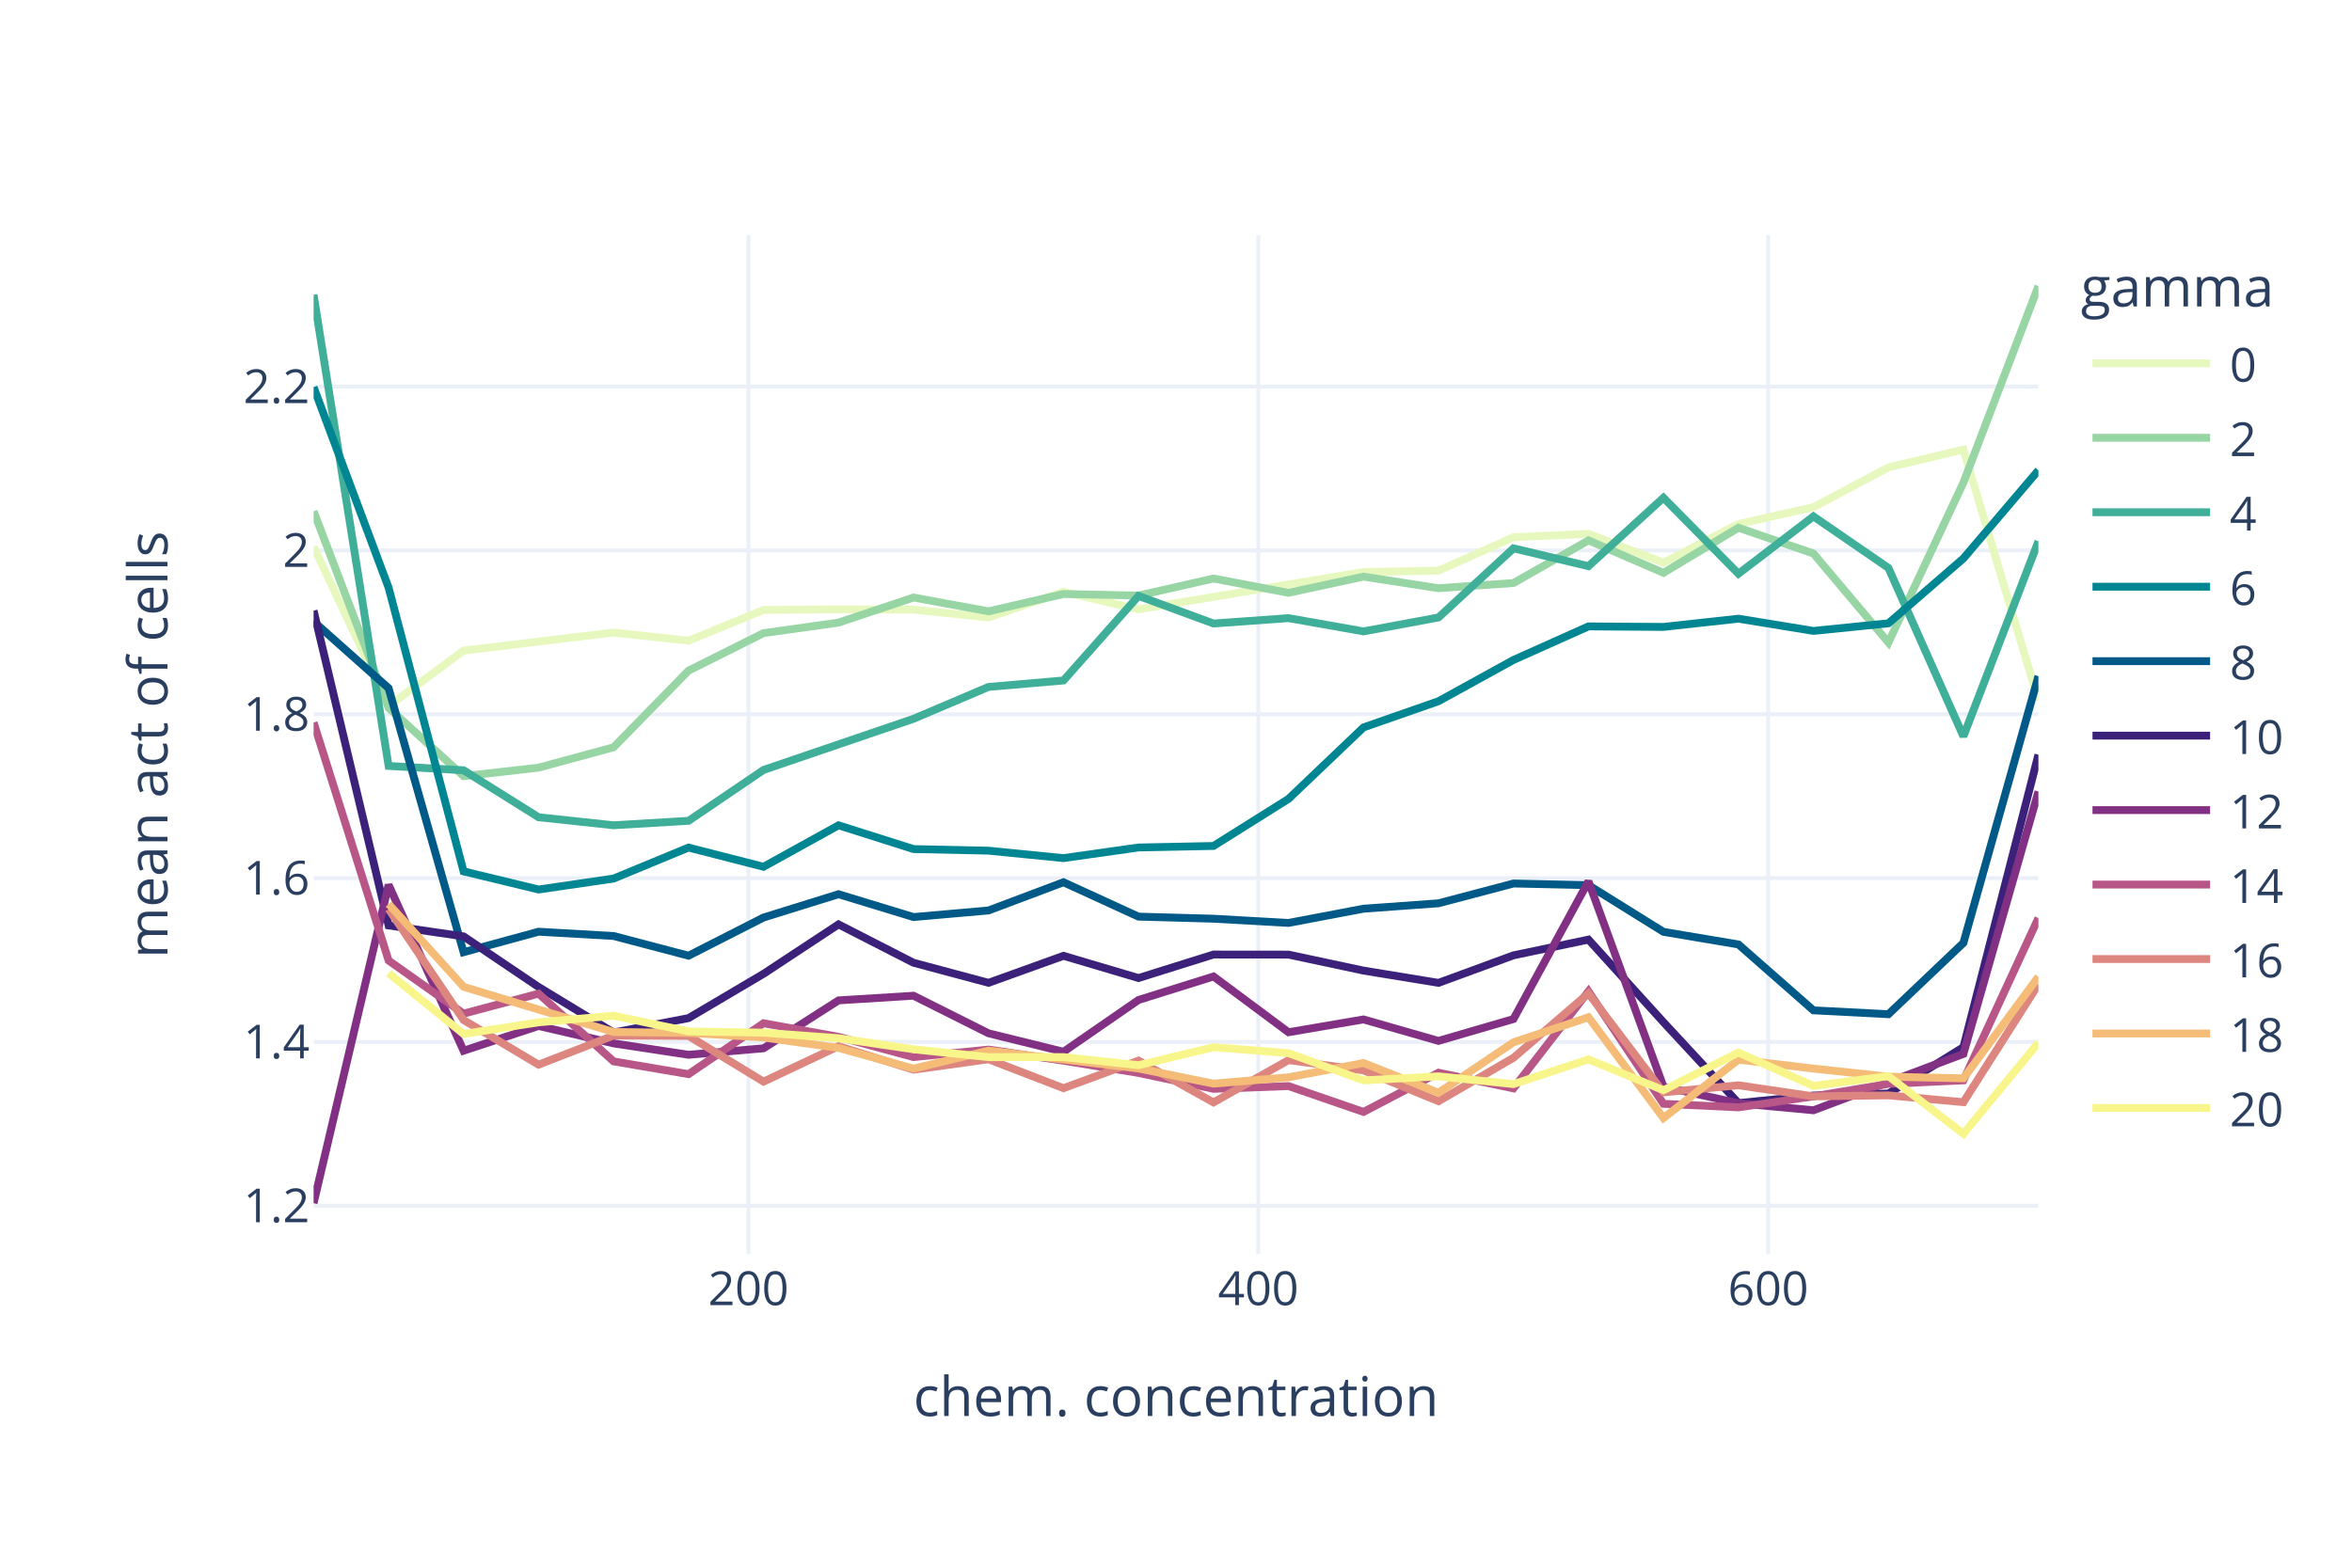
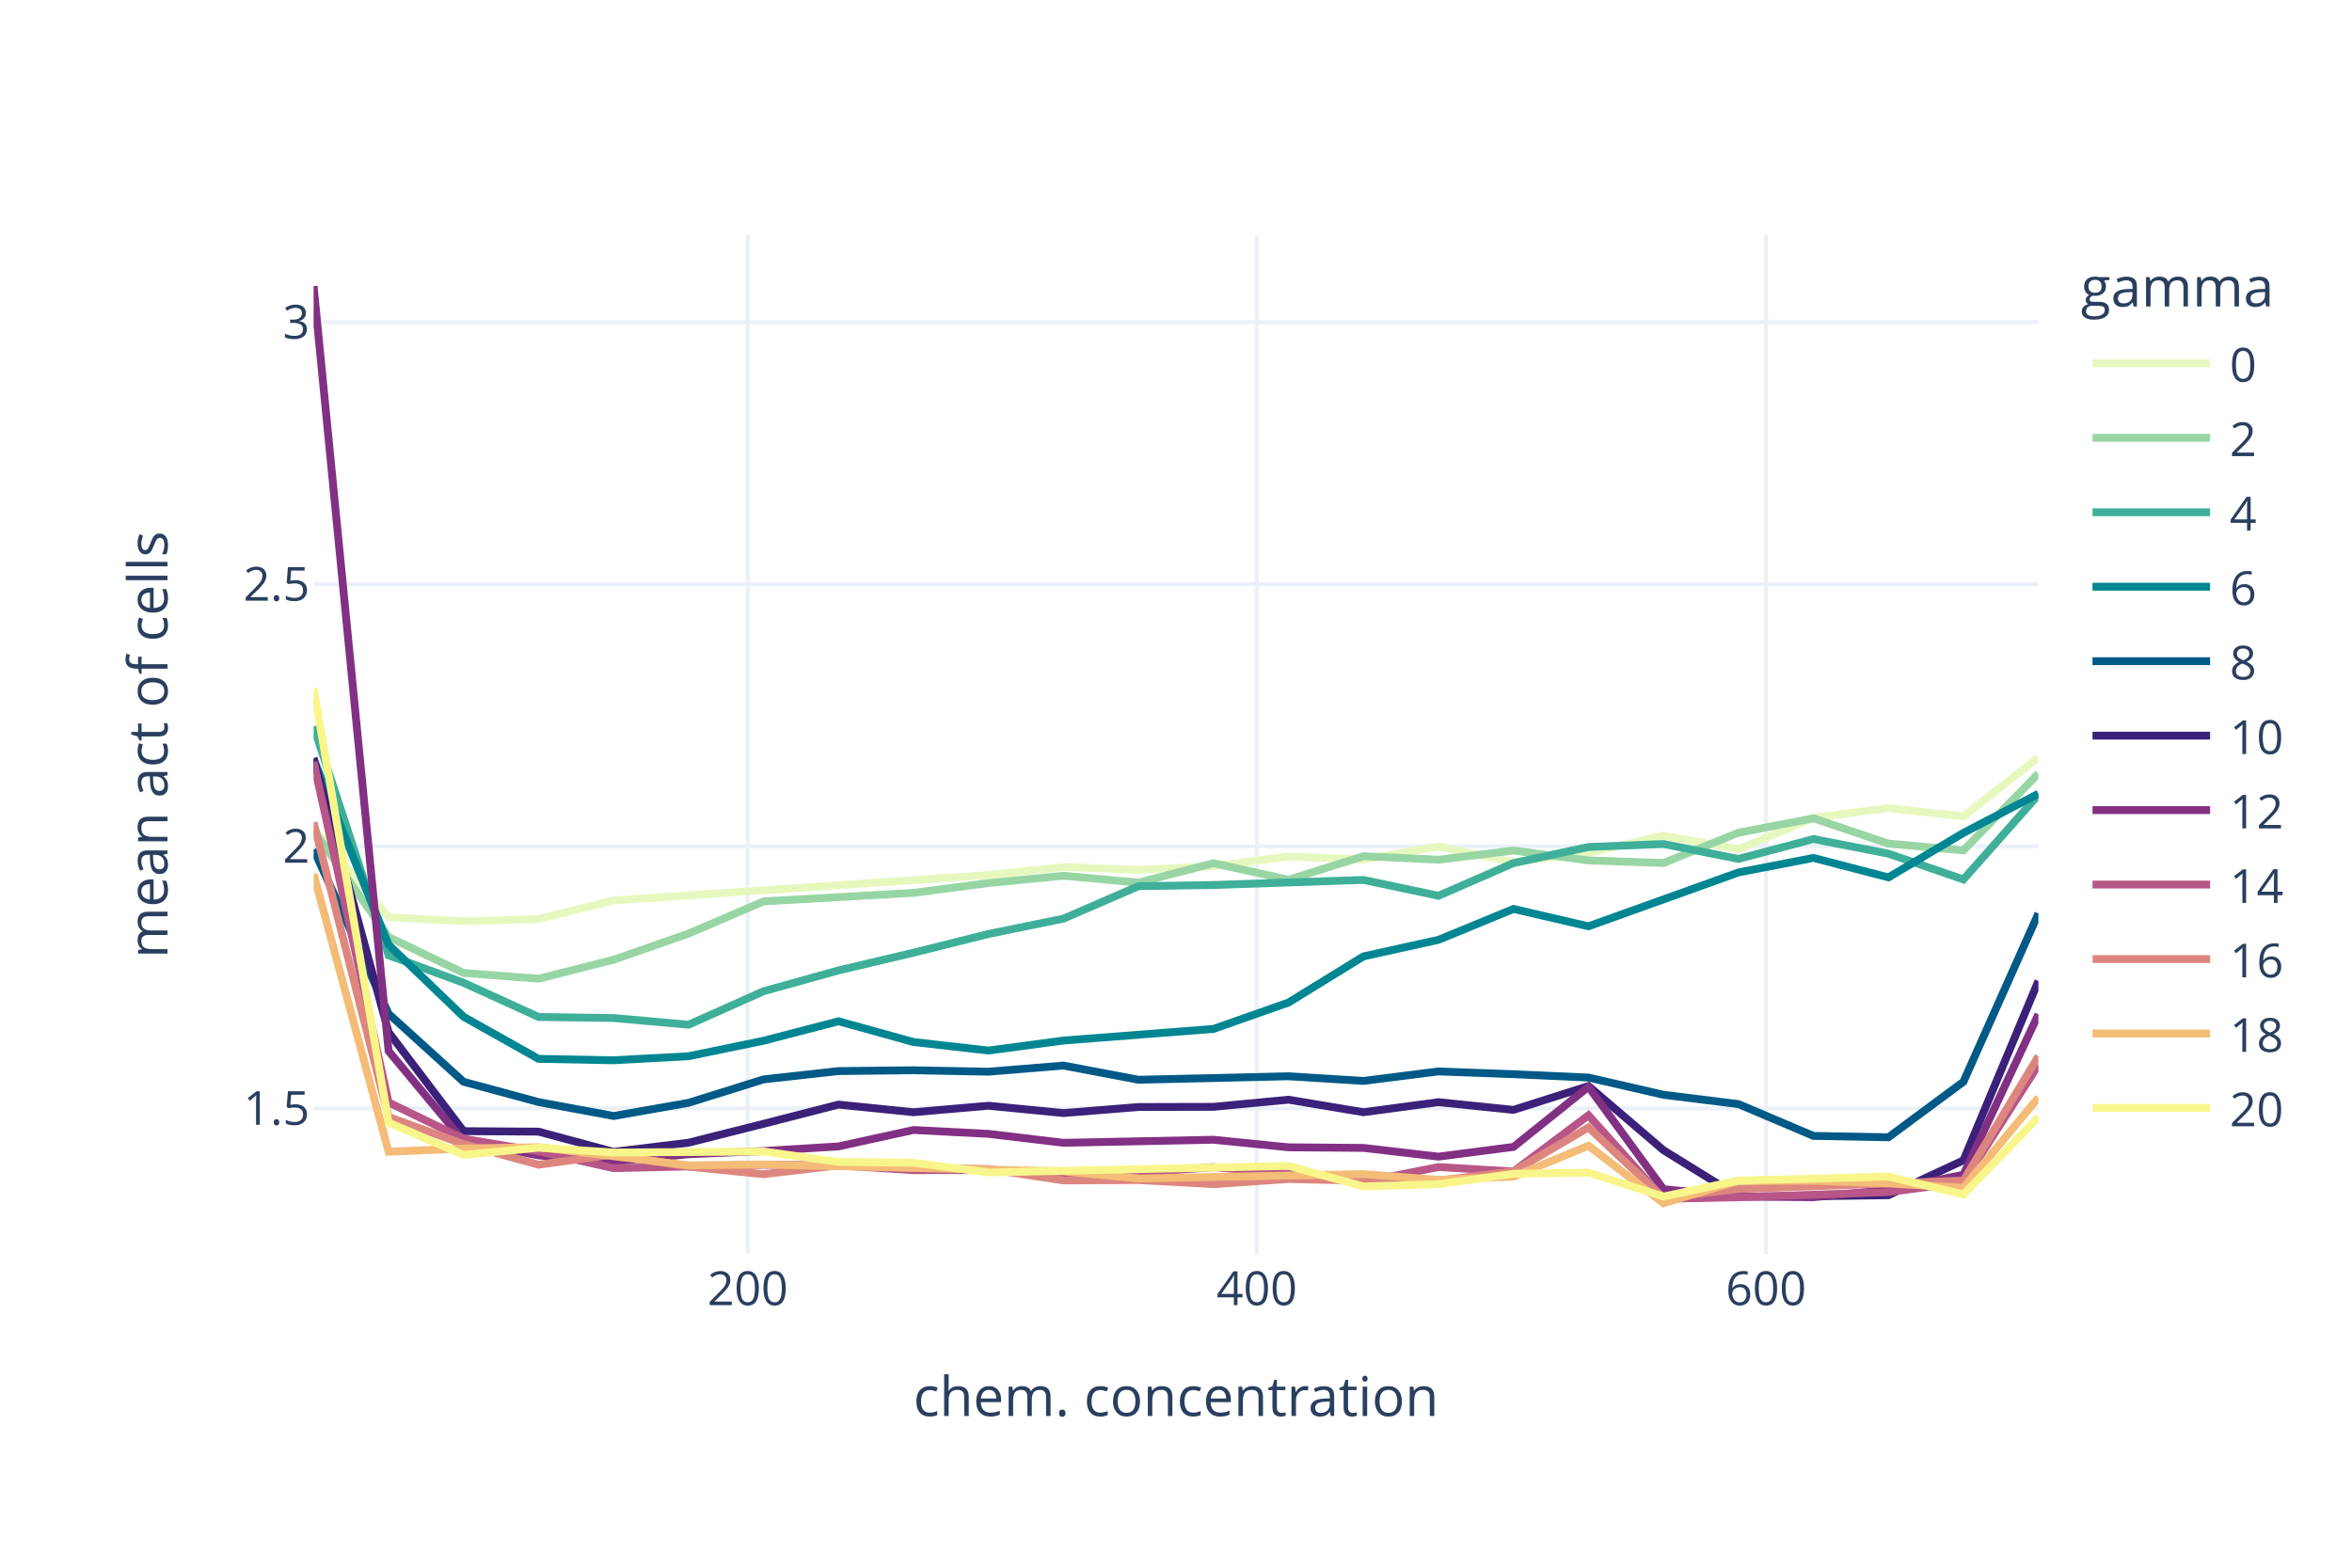
<svg xmlns="http://www.w3.org/2000/svg" class="main-svg" width="600" height="400" style="" viewBox="0 0 600 400">
  <rect x="0" y="0" width="600" height="400" style="fill: rgb(255, 255, 255); fill-opacity: 1;" />
-   <defs id="defs-1731e1">
+   <defs id="defs-c7251f">
    <g class="clips">
-       <clipPath id="clip1731e1xyplot" class="plotclip">
+       <clipPath id="clipc7251fxyplot" class="plotclip">
        <rect width="440" height="260" />
      </clipPath>
-       <clipPath class="axesclip" id="clip1731e1x">
+       <clipPath class="axesclip" id="clipc7251fx">
        <rect x="80" y="0" width="440" height="400" />
      </clipPath>
-       <clipPath class="axesclip" id="clip1731e1y">
+       <clipPath class="axesclip" id="clipc7251fy">
        <rect x="0" y="60" width="600" height="260" />
      </clipPath>
-       <clipPath class="axesclip" id="clip1731e1xy">
+       <clipPath class="axesclip" id="clipc7251fxy">
        <rect x="80" y="60" width="440" height="260" />
      </clipPath>
    </g>
    <g class="gradients" />
    <g class="patterns" />
  </defs>
  <g class="bglayer" />
  <g class="layer-below">
    <g class="imagelayer" />
    <g class="shapelayer" />
  </g>
  <g class="cartesianlayer">
    <g class="subplot xy">
      <g class="layer-subplot">
        <g class="shapelayer" />
        <g class="imagelayer" />
      </g>
      <g class="minor-gridlayer">
        <g class="x" />
        <g class="y" />
      </g>
      <g class="gridlayer">
        <g class="x">
-           <path class="xgrid crisp" transform="translate(190.93,0)" d="M0,60v260" style="stroke: rgb(235, 240, 248); stroke-opacity: 1; stroke-width: 1px;" />
-           <path class="xgrid crisp" transform="translate(321,0)" d="M0,60v260" style="stroke: rgb(235, 240, 248); stroke-opacity: 1; stroke-width: 1px;" />
-           <path class="xgrid crisp" transform="translate(451.07,0)" d="M0,60v260" style="stroke: rgb(235, 240, 248); stroke-opacity: 1; stroke-width: 1px;" />
+           <path class="xgrid crisp" transform="translate(190.75,0)" d="M0,60v260" style="stroke: rgb(235, 240, 248); stroke-opacity: 1; stroke-width: 1px;" />
+           <path class="xgrid crisp" transform="translate(320.63,0)" d="M0,60v260" style="stroke: rgb(235, 240, 248); stroke-opacity: 1; stroke-width: 1px;" />
+           <path class="xgrid crisp" transform="translate(450.51,0)" d="M0,60v260" style="stroke: rgb(235, 240, 248); stroke-opacity: 1; stroke-width: 1px;" />
        </g>
        <g class="y">
-           <path class="ygrid crisp" transform="translate(0,307.65)" d="M80,0h440" style="stroke: rgb(235, 240, 248); stroke-opacity: 1; stroke-width: 1px;" />
-           <path class="ygrid crisp" transform="translate(0,265.85)" d="M80,0h440" style="stroke: rgb(235, 240, 248); stroke-opacity: 1; stroke-width: 1px;" />
-           <path class="ygrid crisp" transform="translate(0,224.05)" d="M80,0h440" style="stroke: rgb(235, 240, 248); stroke-opacity: 1; stroke-width: 1px;" />
-           <path class="ygrid crisp" transform="translate(0,182.24)" d="M80,0h440" style="stroke: rgb(235, 240, 248); stroke-opacity: 1; stroke-width: 1px;" />
-           <path class="ygrid crisp" transform="translate(0,140.44)" d="M80,0h440" style="stroke: rgb(235, 240, 248); stroke-opacity: 1; stroke-width: 1px;" />
-           <path class="ygrid crisp" transform="translate(0,98.64)" d="M80,0h440" style="stroke: rgb(235, 240, 248); stroke-opacity: 1; stroke-width: 1px;" />
+           <path class="ygrid crisp" transform="translate(0,282.79)" d="M80,0h440" style="stroke: rgb(235, 240, 248); stroke-opacity: 1; stroke-width: 1px;" />
+           <path class="ygrid crisp" transform="translate(0,215.92)" d="M80,0h440" style="stroke: rgb(235, 240, 248); stroke-opacity: 1; stroke-width: 1px;" />
+           <path class="ygrid crisp" transform="translate(0,149.06)" d="M80,0h440" style="stroke: rgb(235, 240, 248); stroke-opacity: 1; stroke-width: 1px;" />
+           <path class="ygrid crisp" transform="translate(0,82.2)" d="M80,0h440" style="stroke: rgb(235, 240, 248); stroke-opacity: 1; stroke-width: 1px;" />
        </g>
      </g>
      <g class="zerolinelayer" />
      <g class="layer-between">
        <g class="shapelayer" />
        <g class="imagelayer" />
      </g>
      <path class="xlines-below" />
      <path class="ylines-below" />
      <g class="overlines-below" />
      <g class="xaxislayer-below" />
      <g class="yaxislayer-below" />
      <g class="overaxes-below" />
      <g class="overplot">
-         <g class="xy" transform="translate(80,60)" clip-path="url(#clip1731e1xyplot)">
+         <g class="xy" transform="translate(80,60)" clip-path="url(#clipc7251fxyplot)">
          <g class="scatterlayer mlayer">
-             <g class="trace scatter tracec87dcc" style="stroke-miterlimit: 2; opacity: 1;">
-               <g class="fills" />
-               <g class="errorbars" />
-               <g class="lines">
-                 <path class="js-line" d="M0,79.5L19.13,120.16L38.26,106L76.52,101.4L95.65,103.48L114.78,95.63L133.91,95.47L153.04,95.55L172.17,97.55L191.3,91L210.43,95.48L267.83,85.95L286.96,85.61L306.09,77.07L325.22,76.21L344.35,83.56L363.48,73.7L382.61,69.4L401.74,59.25L420.87,54.71L440,118.72" style="vector-effect: none; fill: none; stroke: rgb(231, 248, 191); stroke-opacity: 1; stroke-width: 2px; opacity: 1;" />
-               </g>
-               <g class="points" />
-               <g class="text" />
-             </g>
-             <g class="trace scatter trace2a0ebb" style="stroke-miterlimit: 2; opacity: 1;">
-               <g class="fills" />
-               <g class="errorbars" />
-               <g class="lines">
-                 <path class="js-line" d="M0,70.44L19.13,120.62L38.26,138.04L57.39,135.87L76.52,130.67L95.65,111.11L114.78,101.54L133.91,98.86L153.04,92.46L172.17,95.98L191.3,91.56L210.43,91.96L229.57,87.61L248.7,91.26L267.83,87.13L286.96,90.08L306.09,88.76L325.22,77.88L344.35,86.16L363.48,74.65L382.61,81.23L401.74,103.94L420.87,63.14L440,13" style="vector-effect: none; fill: none; stroke: rgb(152, 213, 164); stroke-opacity: 1; stroke-width: 2px; opacity: 1;" />
-               </g>
-               <g class="points" />
-               <g class="text" />
-             </g>
-             <g class="trace scatter trace6352b3" style="stroke-miterlimit: 2; opacity: 1;">
-               <g class="fills" />
-               <g class="errorbars" />
-               <g class="lines">
-                 <path class="js-line" d="M0,15.21L19.13,135.43L38.26,136.54L57.39,148.52L76.52,150.57L95.65,149.43L114.78,136.45L153.04,123.4L172.17,115.27L191.3,113.62L210.43,92.05L229.57,99.09L248.7,97.72L267.83,101.1L286.96,97.55L306.09,79.91L325.22,84.46L344.35,67L363.48,86.39L382.61,71.76L401.74,84.91L420.87,127.88L440,78.11" style="vector-effect: none; fill: none; stroke: rgb(63, 175, 153); stroke-opacity: 1; stroke-width: 2px; opacity: 1;" />
-               </g>
-               <g class="points" />
-               <g class="text" />
-             </g>
-             <g class="trace scatter trace9b8fc4" style="stroke-miterlimit: 2; opacity: 1;">
-               <g class="fills" />
-               <g class="errorbars" />
-               <g class="lines">
-                 <path class="js-line" d="M0,38.77L19.13,89.93L38.26,162.33L57.39,166.96L76.52,164.17L95.65,156.26L114.78,161.16L133.91,150.58L153.04,156.64L172.17,157.05L191.3,158.95L210.43,156.24L229.57,155.85L248.7,143.84L267.83,125.6L286.96,118.92L306.09,108.39L325.22,99.83L344.35,99.96L363.48,97.86L382.61,100.98L401.74,99.04L420.87,82.48L440,60" style="vector-effect: none; fill: none; stroke: rgb(0, 134, 146); stroke-opacity: 1; stroke-width: 2px; opacity: 1;" />
-               </g>
-               <g class="points" />
-               <g class="text" />
-             </g>
-             <g class="trace scatter trace9dfb7d" style="stroke-miterlimit: 2; opacity: 1;">
-               <g class="fills" />
-               <g class="errorbars" />
-               <g class="lines">
-                 <path class="js-line" d="M0,98.57L19.13,115.59L38.26,182.95L57.39,177.73L76.52,178.82L95.65,183.85L114.78,174.11L133.91,168.16L153.04,173.99L172.17,172.31L191.3,165.11L210.43,173.88L229.57,174.41L248.7,175.49L267.83,171.86L286.96,170.48L306.09,165.43L325.22,165.85L344.35,177.76L363.48,180.98L382.61,197.79L401.74,198.78L420.87,180.58L440,112.52" style="vector-effect: none; fill: none; stroke: rgb(0, 89, 134); stroke-opacity: 1; stroke-width: 2px; opacity: 1;" />
-               </g>
-               <g class="points" />
-               <g class="text" />
-             </g>
-             <g class="trace scatter traced923e1" style="stroke-miterlimit: 2; opacity: 1;">
-               <g class="fills" />
-               <g class="errorbars" />
-               <g class="lines">
-                 <path class="js-line" d="M0,95.79L19.13,176.13L38.26,178.92L57.39,191.83L76.52,203.45L95.65,199.77L114.78,188.47L133.91,175.86L153.04,185.65L172.17,190.77L191.3,183.88L210.43,189.55L229.57,183.55L248.7,183.57L267.83,187.65L286.96,190.78L306.09,183.76L325.22,179.74L344.35,200.81L363.48,221.46L382.61,219.53L401.74,219.02L420.87,207.19L440,132.56" style="vector-effect: none; fill: none; stroke: rgb(59, 33, 121); stroke-opacity: 1; stroke-width: 2px; opacity: 1;" />
-               </g>
-               <g class="points" />
-               <g class="text" />
-             </g>
-             <g class="trace scatter trace324947" style="stroke-miterlimit: 2; opacity: 1;">
-               <g class="fills" />
-               <g class="errorbars" />
-               <g class="lines">
-                 <path class="js-line" d="M0,247L19.13,165.77L38.26,208.1L57.39,201.78L76.52,206.22L95.65,209.13L114.78,207.48L133.91,195.25L153.04,194.06L172.17,203.65L191.3,208.36L210.43,195.15L229.57,189.15L248.7,203.38L267.83,200.11L286.96,205.59L306.09,200.01L325.22,164.88L344.35,217.27L363.48,221.5L382.61,223.29L420.87,208.9L440,141.95" style="vector-effect: none; fill: none; stroke: rgb(130, 48, 131); stroke-opacity: 1; stroke-width: 2px; opacity: 1;" />
-               </g>
-               <g class="points" />
-               <g class="text" />
-             </g>
-             <g class="trace scatter trace6fa39f" style="stroke-miterlimit: 2; opacity: 1;">
-               <g class="fills" />
-               <g class="errorbars" />
-               <g class="lines">
-                 <path class="js-line" d="M0,124.34L19.13,185.08L38.26,198.63L57.39,193.53L76.52,210.81L95.65,214.07L114.78,201.09L133.91,204.55L153.04,209.72L172.17,207.8L191.3,210.64L210.43,213.76L229.57,217.82L248.7,217.12L267.83,223.71L286.96,213.7L306.09,217.7L325.22,192.95L344.35,221.64L363.48,222.55L382.61,219.74L401.74,216.55L420.87,215.65L440,174.24" style="vector-effect: none; fill: none; stroke: rgb(183, 86, 135); stroke-opacity: 1; stroke-width: 2px; opacity: 1;" />
-               </g>
-               <g class="points" />
-               <g class="text" />
-             </g>
-             <g class="trace scatter trace5986c1" style="stroke-miterlimit: 2; opacity: 1;">
-               <g class="fills" />
-               <g class="errorbars" />
-               <g class="lines">
-                 <path class="js-line" d="M19.13,171.95L38.26,200.26L57.39,211.65L76.52,204.22L95.65,204.32L114.78,215.98L133.91,206.95L153.04,212.93L172.17,210.28L191.3,217.65L210.43,210.62L229.57,221.28L248.7,210.49L267.83,213.11L286.96,220.98L306.09,209.9L325.22,193.46L344.35,218.72L363.48,216.91L382.61,219.74L401.74,219.48L420.87,221.22L440,191.15" style="vector-effect: none; fill: none; stroke: rgb(221, 134, 127); stroke-opacity: 1; stroke-width: 2px; opacity: 1;" />
-               </g>
-               <g class="points" />
-               <g class="text" />
-             </g>
-             <g class="trace scatter trace72c854" style="stroke-miterlimit: 2; opacity: 1;">
-               <g class="fills" />
-               <g class="errorbars" />
-               <g class="lines">
-                 <path class="js-line" d="M19.13,170.68L38.26,191.79L57.39,197.59L76.52,203.32L95.65,203.54L114.78,204.72L133.91,207.38L153.04,212.66L172.17,208.07L210.43,212.62L229.57,216.49L248.7,214.89L267.83,211.23L286.96,218.82L306.09,205.95L325.22,199.55L344.35,225.27L363.48,210.37L382.61,212.65L401.74,214.72L420.87,215.14L440,189.23" style="vector-effect: none; fill: none; stroke: rgb(244, 188, 119); stroke-opacity: 1; stroke-width: 2px; opacity: 1;" />
-               </g>
-               <g class="points" />
-               <g class="text" />
-             </g>
-             <g class="trace scatter trace59c5b5" style="stroke-miterlimit: 2; opacity: 1;">
-               <g class="fills" />
-               <g class="errorbars" />
-               <g class="lines">
-                 <path class="js-line" d="M19.13,188.31L38.26,203.82L57.39,200.85L76.52,199.16L95.65,203.17L114.78,203.49L133.91,204.91L153.04,207.73L172.17,209.73L191.3,209.72L210.43,211.79L229.57,207.2L248.7,208.71L267.83,215.66L286.96,214.63L306.09,216.61L325.22,210.31L344.35,218.18L363.48,208.57L382.61,217.07L401.74,214.58L420.87,229.28L440,206.05" style="vector-effect: none; fill: none; stroke: rgb(248, 246, 139); stroke-opacity: 1; stroke-width: 2px; opacity: 1;" />
+             <g class="trace scatter trace1db638" style="stroke-miterlimit: 2; opacity: 1;">
+               <g class="fills" />
+               <g class="errorbars" />
+               <g class="lines">
+                 <path class="js-line" d="M0,151.38L19.13,174.03L38.26,175.06L57.39,174.48L76.52,169.75L172.17,163.26L191.3,161.23L210.43,161.93L229.57,161L248.7,158.55L267.83,159.3L286.96,155.99L306.09,160.01L325.22,157.6L344.35,153.21L363.48,156.7L382.61,148.68L401.74,146.18L420.87,148.31L440,133.26" style="vector-effect: none; fill: none; stroke: rgb(231, 248, 191); stroke-opacity: 1; stroke-width: 2px; opacity: 1;" />
+               </g>
+               <g class="points" />
+               <g class="text" />
+             </g>
+             <g class="trace scatter trace7a1f3c" style="stroke-miterlimit: 2; opacity: 1;">
+               <g class="fills" />
+               <g class="errorbars" />
+               <g class="lines">
+                 <path class="js-line" d="M0,151.89L19.13,179.08L38.26,188.25L57.39,189.72L76.52,184.88L95.65,178.21L114.78,169.99L153.04,167.82L172.17,165.31L191.3,163.45L210.43,165.2L229.57,160.25L248.7,164.47L267.83,158.46L286.96,159.36L306.09,157.02L325.22,159.54L344.35,160.2L363.48,152.47L382.61,148.79L401.74,155.25L420.87,156.98L440,137.37" style="vector-effect: none; fill: none; stroke: rgb(152, 213, 164); stroke-opacity: 1; stroke-width: 2px; opacity: 1;" />
+               </g>
+               <g class="points" />
+               <g class="text" />
+             </g>
+             <g class="trace scatter trace9502ed" style="stroke-miterlimit: 2; opacity: 1;">
+               <g class="fills" />
+               <g class="errorbars" />
+               <g class="lines">
+                 <path class="js-line" d="M0,125.31L19.13,183.76L38.26,190.76L57.39,199.48L76.52,199.75L95.65,201.46L114.78,192.92L133.91,187.6L153.04,183.08L172.17,178.3L191.3,174.39L210.43,166.11L229.57,165.81L267.83,164.52L286.96,168.56L306.09,160.22L325.22,156.11L344.35,155.35L363.48,159.16L382.61,154.08L401.74,157.82L420.87,164.39L440,142.82" style="vector-effect: none; fill: none; stroke: rgb(63, 175, 153); stroke-opacity: 1; stroke-width: 2px; opacity: 1;" />
+               </g>
+               <g class="points" />
+               <g class="text" />
+             </g>
+             <g class="trace scatter trace186e8c" style="stroke-miterlimit: 2; opacity: 1;">
+               <g class="fills" />
+               <g class="errorbars" />
+               <g class="lines">
+                 <path class="js-line" d="M0,133.69L19.13,181.06L38.26,199.43L57.39,210.17L76.52,210.53L95.65,209.5L114.78,205.55L133.91,200.58L153.04,205.88L172.17,208.05L191.3,205.5L229.57,202.53L248.7,195.8L267.83,184.02L286.96,179.8L306.09,171.92L325.22,176.35L363.48,162.61L382.61,158.9L401.74,163.87L420.87,152.52L440,142.52" style="vector-effect: none; fill: none; stroke: rgb(0, 134, 146); stroke-opacity: 1; stroke-width: 2px; opacity: 1;" />
+               </g>
+               <g class="points" />
+               <g class="text" />
+             </g>
+             <g class="trace scatter traceb2c5d8" style="stroke-miterlimit: 2; opacity: 1;">
+               <g class="fills" />
+               <g class="errorbars" />
+               <g class="lines">
+                 <path class="js-line" d="M0,156.72L19.13,198.68L38.26,216.02L57.39,221.2L76.52,224.75L95.65,221.39L114.78,215.41L133.91,213.29L153.04,213.08L172.17,213.45L191.3,211.88L210.43,215.5L229.57,215.07L248.7,214.61L267.83,215.8L286.96,213.38L306.09,214.08L325.22,214.94L344.35,219.34L363.48,221.71L382.61,229.83L401.74,230.18L420.87,216.02L440,173.07" style="vector-effect: none; fill: none; stroke: rgb(0, 89, 134); stroke-opacity: 1; stroke-width: 2px; opacity: 1;" />
+               </g>
+               <g class="points" />
+               <g class="text" />
+             </g>
+             <g class="trace scatter trace1791d5" style="stroke-miterlimit: 2; opacity: 1;">
+               <g class="fills" />
+               <g class="errorbars" />
+               <g class="lines">
+                 <path class="js-line" d="M0,133.39L19.13,203.37L38.26,228.62L57.39,228.74L76.52,233.9L95.65,231.56L114.78,226.74L133.91,221.84L153.04,223.79L172.17,222.13L191.3,224L210.43,222.46L229.57,222.41L248.7,220.59L267.83,223.79L286.96,221.22L306.09,223.19L325.22,217.11L344.35,233.47L363.48,245.3L382.61,245.23L401.74,244.96L420.87,236.06L440,190.29" style="vector-effect: none; fill: none; stroke: rgb(59, 33, 121); stroke-opacity: 1; stroke-width: 2px; opacity: 1;" />
+               </g>
+               <g class="points" />
+               <g class="text" />
+             </g>
+             <g class="trace scatter traceb6b53f" style="stroke-miterlimit: 2; opacity: 1;">
+               <g class="fills" />
+               <g class="errorbars" />
+               <g class="lines">
+                 <path class="js-line" d="M0,13L19.13,208.18L38.26,231.18L57.39,234.8L76.52,236.35L95.65,234.51L114.78,233.69L133.91,232.51L153.04,228.32L172.17,229.31L191.3,231.59L229.57,230.81L248.7,232.74L267.83,232.89L286.96,235.12L306.09,232.64L325.22,217.3L344.35,243.43L363.48,245.28L382.61,245.48L401.74,243.58L420.87,239.74L440,198.8" style="vector-effect: none; fill: none; stroke: rgb(130, 48, 131); stroke-opacity: 1; stroke-width: 2px; opacity: 1;" />
+               </g>
+               <g class="points" />
+               <g class="text" />
+             </g>
+             <g class="trace scatter tracead4ed2" style="stroke-miterlimit: 2; opacity: 1;">
+               <g class="fills" />
+               <g class="errorbars" />
+               <g class="lines">
+                 <path class="js-line" d="M0,134.4L19.13,221.29L38.26,230.56L57.39,233.77L76.52,238.06L114.78,237.18L133.91,237.34L153.04,238.57L172.17,238.51L191.3,239.28L210.43,239.24L229.57,237.81L248.7,239.49L267.83,241.57L286.96,237.77L306.09,238.91L325.22,224.58L344.35,245.88L363.48,245.48L401.74,244.18L420.87,241.62L440,211.71" style="vector-effect: none; fill: none; stroke: rgb(183, 86, 135); stroke-opacity: 1; stroke-width: 2px; opacity: 1;" />
+               </g>
+               <g class="points" />
+               <g class="text" />
+             </g>
+             <g class="trace scatter trace75f35e" style="stroke-miterlimit: 2; opacity: 1;">
+               <g class="fills" />
+               <g class="errorbars" />
+               <g class="lines">
+                 <path class="js-line" d="M0,149.85L19.13,225.01L38.26,231.92L57.39,237.18L76.52,234.57L95.65,237.67L114.78,239.6L133.91,237.35L153.04,237.95L172.17,238.28L191.3,241.19L210.43,241.09L229.57,242.14L248.7,240.83L267.83,241.27L286.96,241.22L306.09,238.91L325.22,227.67L344.35,245.61L363.48,243.38L382.61,242.68L420.87,241.24L440,209.51" style="vector-effect: none; fill: none; stroke: rgb(221, 134, 127); stroke-opacity: 1; stroke-width: 2px; opacity: 1;" />
+               </g>
+               <g class="points" />
+               <g class="text" />
+             </g>
+             <g class="trace scatter tracebaab73" style="stroke-miterlimit: 2; opacity: 1;">
+               <g class="fills" />
+               <g class="errorbars" />
+               <g class="lines">
+                 <path class="js-line" d="M0,163L19.13,233.87L38.26,233.05L57.39,232.7L76.52,235.01L95.65,237.35L114.78,237.12L191.3,238.87L210.43,240.69L267.83,239.57L286.96,241.04L306.09,240.22L325.22,232.34L344.35,247L363.48,241.32L382.61,241.26L401.74,241.96L420.87,243.07L440,220.04" style="vector-effect: none; fill: none; stroke: rgb(244, 188, 119); stroke-opacity: 1; stroke-width: 2px; opacity: 1;" />
+               </g>
+               <g class="points" />
+               <g class="text" />
+             </g>
+             <g class="trace scatter trace7ddfe8" style="stroke-miterlimit: 2; opacity: 1;">
+               <g class="fills" />
+               <g class="errorbars" />
+               <g class="lines">
+                 <path class="js-line" d="M0,115.59L19.13,226.42L38.26,234.68L57.39,232.83L76.52,234.07L114.78,233.82L133.91,236.46L153.04,236.68L172.17,239.15L248.7,237.48L267.83,242.73L286.96,242.15L306.09,239.5L325.22,239.18L344.35,245.31L363.48,241.2L382.61,240.73L401.74,240.2L420.87,244.77L440,225.03" style="vector-effect: none; fill: none; stroke: rgb(248, 246, 139); stroke-opacity: 1; stroke-width: 2px; opacity: 1;" />
              </g>
              <g class="points" />
              <g class="text" />
            </g>
          </g>
        </g>
      </g>
      <g class="zerolinelayer-above" />
      <path class="xlines-above crisp" d="M0,0" style="fill: none;" />
      <path class="ylines-above crisp" d="M0,0" style="fill: none;" />
      <g class="overlines-above" />
      <g class="xaxislayer-above">
        <g class="xtick">
-           <text text-anchor="middle" x="0" y="333" transform="translate(190.93,0)" style="font-family: 'Open Sans', verdana, arial, sans-serif; font-size: 12px; fill: rgb(42, 63, 95); fill-opacity: 1; white-space: pre;">200</text>
+           <text text-anchor="middle" x="0" y="333" transform="translate(190.75,0)" style="font-family: 'Open Sans', verdana, arial, sans-serif; font-size: 12px; fill: rgb(42, 63, 95); fill-opacity: 1; white-space: pre;">200</text>
        </g>
        <g class="xtick">
-           <text text-anchor="middle" x="0" y="333" style="font-family: 'Open Sans', verdana, arial, sans-serif; font-size: 12px; fill: rgb(42, 63, 95); fill-opacity: 1; white-space: pre;" transform="translate(321,0)">400</text>
+           <text text-anchor="middle" x="0" y="333" style="font-family: 'Open Sans', verdana, arial, sans-serif; font-size: 12px; fill: rgb(42, 63, 95); fill-opacity: 1; white-space: pre;" transform="translate(320.63,0)">400</text>
        </g>
        <g class="xtick">
-           <text text-anchor="middle" x="0" y="333" style="font-family: 'Open Sans', verdana, arial, sans-serif; font-size: 12px; fill: rgb(42, 63, 95); fill-opacity: 1; white-space: pre;" transform="translate(451.07,0)">600</text>
+           <text text-anchor="middle" x="0" y="333" style="font-family: 'Open Sans', verdana, arial, sans-serif; font-size: 12px; fill: rgb(42, 63, 95); fill-opacity: 1; white-space: pre;" transform="translate(450.51,0)">600</text>
        </g>
      </g>
      <g class="yaxislayer-above">
        <g class="ytick">
-           <text text-anchor="end" x="79" y="4.2" transform="translate(0,307.65)" style="font-family: 'Open Sans', verdana, arial, sans-serif; font-size: 12px; fill: rgb(42, 63, 95); fill-opacity: 1; white-space: pre;">1.2</text>
+           <text text-anchor="end" x="79" y="4.2" transform="translate(0,282.79)" style="font-family: 'Open Sans', verdana, arial, sans-serif; font-size: 12px; fill: rgb(42, 63, 95); fill-opacity: 1; white-space: pre;">1.5</text>
        </g>
        <g class="ytick">
-           <text text-anchor="end" x="79" y="4.2" style="font-family: 'Open Sans', verdana, arial, sans-serif; font-size: 12px; fill: rgb(42, 63, 95); fill-opacity: 1; white-space: pre;" transform="translate(0,265.85)">1.4</text>
+           <text text-anchor="end" x="79" y="4.2" style="font-family: 'Open Sans', verdana, arial, sans-serif; font-size: 12px; fill: rgb(42, 63, 95); fill-opacity: 1; white-space: pre;" transform="translate(0,215.92)">2</text>
        </g>
        <g class="ytick">
-           <text text-anchor="end" x="79" y="4.2" style="font-family: 'Open Sans', verdana, arial, sans-serif; font-size: 12px; fill: rgb(42, 63, 95); fill-opacity: 1; white-space: pre;" transform="translate(0,224.05)">1.6</text>
+           <text text-anchor="end" x="79" y="4.2" style="font-family: 'Open Sans', verdana, arial, sans-serif; font-size: 12px; fill: rgb(42, 63, 95); fill-opacity: 1; white-space: pre;" transform="translate(0,149.06)">2.5</text>
        </g>
        <g class="ytick">
-           <text text-anchor="end" x="79" y="4.2" style="font-family: 'Open Sans', verdana, arial, sans-serif; font-size: 12px; fill: rgb(42, 63, 95); fill-opacity: 1; white-space: pre;" transform="translate(0,182.24)">1.8</text>
-         </g>
-         <g class="ytick">
-           <text text-anchor="end" x="79" y="4.2" style="font-family: 'Open Sans', verdana, arial, sans-serif; font-size: 12px; fill: rgb(42, 63, 95); fill-opacity: 1; white-space: pre;" transform="translate(0,140.44)">2</text>
-         </g>
-         <g class="ytick">
-           <text text-anchor="end" x="79" y="4.2" style="font-family: 'Open Sans', verdana, arial, sans-serif; font-size: 12px; fill: rgb(42, 63, 95); fill-opacity: 1; white-space: pre;" transform="translate(0,98.64)">2.2</text>
+           <text text-anchor="end" x="79" y="4.2" style="font-family: 'Open Sans', verdana, arial, sans-serif; font-size: 12px; fill: rgb(42, 63, 95); fill-opacity: 1; white-space: pre;" transform="translate(0,82.2)">3</text>
        </g>
      </g>
      <g class="overaxes-above" />
    </g>
  </g>
  <g class="polarlayer" />
  <g class="smithlayer" />
  <g class="ternarylayer" />
  <g class="geolayer" />
  <g class="funnelarealayer" />
  <g class="pielayer" />
  <g class="iciclelayer" />
  <g class="treemaplayer" />
  <g class="sunburstlayer" />
  <g class="glimages" />
-   <defs id="topdefs-1731e1">
+   <defs id="topdefs-c7251f">
    <g class="clips" />
-     <clipPath id="legend1731e1">
+     <clipPath id="legendc7251f">
      <rect width="59" height="238" x="0" y="0" />
    </clipPath>
  </defs>
  <g class="layer-above">
    <g class="imagelayer" />
    <g class="shapelayer" />
  </g>
  <g class="infolayer">
    <g class="legend" pointer-events="all" transform="translate(528.8,60)">
      <rect class="bg" shape-rendering="crispEdges" style="stroke: rgb(68, 68, 68); stroke-opacity: 1; fill: rgb(255, 255, 255); fill-opacity: 1; stroke-width: 0px;" width="59" height="238" x="0" y="0" />
-       <g class="scrollbox" transform="" clip-path="url(#legend1731e1)">
+       <g class="scrollbox" transform="" clip-path="url(#legendc7251f)">
        <text class="legendtitletext" text-anchor="start" x="2" y="18.2" style="font-family: 'Open Sans', verdana, arial, sans-serif; font-size: 14px; fill: rgb(42, 63, 95); fill-opacity: 1; white-space: pre;">gamma</text>
        <g class="groups" transform="">
          <g class="traces" transform="translate(0,32.7)" style="opacity: 1;">
            <text class="legendtext" text-anchor="start" x="40" y="4.68" style="font-family: 'Open Sans', verdana, arial, sans-serif; font-size: 12px; fill: rgb(42, 63, 95); fill-opacity: 1; white-space: pre;">0</text>
            <g class="layers" style="opacity: 1;">
              <g class="legendfill" />
              <g class="legendlines">
                <path class="js-line" d="M5,0h30" style="fill: none; stroke: rgb(231, 248, 191); stroke-opacity: 1; stroke-width: 2px;" />
              </g>
              <g class="legendsymbols">
                <g class="legendpoints" />
              </g>
            </g>
            <rect class="legendtoggle" x="0" y="-9.5" width="53.861" height="19" style="fill: rgb(0, 0, 0); fill-opacity: 0;" />
          </g>
        </g>
        <g class="groups" transform="">
          <g class="traces" transform="translate(0,51.7)" style="opacity: 1;">
            <text class="legendtext" text-anchor="start" x="40" y="4.68" style="font-family: 'Open Sans', verdana, arial, sans-serif; font-size: 12px; fill: rgb(42, 63, 95); fill-opacity: 1; white-space: pre;">2</text>
            <g class="layers" style="opacity: 1;">
              <g class="legendfill" />
              <g class="legendlines">
                <path class="js-line" d="M5,0h30" style="fill: none; stroke: rgb(152, 213, 164); stroke-opacity: 1; stroke-width: 2px;" />
              </g>
              <g class="legendsymbols">
                <g class="legendpoints" />
              </g>
            </g>
            <rect class="legendtoggle" x="0" y="-9.5" width="53.861" height="19" style="fill: rgb(0, 0, 0); fill-opacity: 0;" />
          </g>
        </g>
        <g class="groups" transform="">
          <g class="traces" transform="translate(0,70.7)" style="opacity: 1;">
            <text class="legendtext" text-anchor="start" x="40" y="4.68" style="font-family: 'Open Sans', verdana, arial, sans-serif; font-size: 12px; fill: rgb(42, 63, 95); fill-opacity: 1; white-space: pre;">4</text>
            <g class="layers" style="opacity: 1;">
              <g class="legendfill" />
              <g class="legendlines">
                <path class="js-line" d="M5,0h30" style="fill: none; stroke: rgb(63, 175, 153); stroke-opacity: 1; stroke-width: 2px;" />
              </g>
              <g class="legendsymbols">
                <g class="legendpoints" />
              </g>
            </g>
            <rect class="legendtoggle" x="0" y="-9.5" width="53.861" height="19" style="fill: rgb(0, 0, 0); fill-opacity: 0;" />
          </g>
        </g>
        <g class="groups" transform="">
          <g class="traces" transform="translate(0,89.7)" style="opacity: 1;">
            <text class="legendtext" text-anchor="start" x="40" y="4.68" style="font-family: 'Open Sans', verdana, arial, sans-serif; font-size: 12px; fill: rgb(42, 63, 95); fill-opacity: 1; white-space: pre;">6</text>
            <g class="layers" style="opacity: 1;">
              <g class="legendfill" />
              <g class="legendlines">
                <path class="js-line" d="M5,0h30" style="fill: none; stroke: rgb(0, 134, 146); stroke-opacity: 1; stroke-width: 2px;" />
              </g>
              <g class="legendsymbols">
                <g class="legendpoints" />
              </g>
            </g>
            <rect class="legendtoggle" x="0" y="-9.5" width="53.861" height="19" style="fill: rgb(0, 0, 0); fill-opacity: 0;" />
          </g>
        </g>
        <g class="groups" transform="">
          <g class="traces" transform="translate(0,108.7)" style="opacity: 1;">
            <text class="legendtext" text-anchor="start" x="40" y="4.68" style="font-family: 'Open Sans', verdana, arial, sans-serif; font-size: 12px; fill: rgb(42, 63, 95); fill-opacity: 1; white-space: pre;">8</text>
            <g class="layers" style="opacity: 1;">
              <g class="legendfill" />
              <g class="legendlines">
                <path class="js-line" d="M5,0h30" style="fill: none; stroke: rgb(0, 89, 134); stroke-opacity: 1; stroke-width: 2px;" />
              </g>
              <g class="legendsymbols">
                <g class="legendpoints" />
              </g>
            </g>
            <rect class="legendtoggle" x="0" y="-9.5" width="53.861" height="19" style="fill: rgb(0, 0, 0); fill-opacity: 0;" />
          </g>
        </g>
        <g class="groups" transform="">
          <g class="traces" transform="translate(0,127.7)" style="opacity: 1;">
            <text class="legendtext" text-anchor="start" x="40" y="4.68" style="font-family: 'Open Sans', verdana, arial, sans-serif; font-size: 12px; fill: rgb(42, 63, 95); fill-opacity: 1; white-space: pre;">10</text>
            <g class="layers" style="opacity: 1;">
              <g class="legendfill" />
              <g class="legendlines">
                <path class="js-line" d="M5,0h30" style="fill: none; stroke: rgb(59, 33, 121); stroke-opacity: 1; stroke-width: 2px;" />
              </g>
              <g class="legendsymbols">
                <g class="legendpoints" />
              </g>
            </g>
            <rect class="legendtoggle" x="0" y="-9.5" width="53.861" height="19" style="fill: rgb(0, 0, 0); fill-opacity: 0;" />
          </g>
        </g>
        <g class="groups" transform="">
          <g class="traces" transform="translate(0,146.7)" style="opacity: 1;">
            <text class="legendtext" text-anchor="start" x="40" y="4.68" style="font-family: 'Open Sans', verdana, arial, sans-serif; font-size: 12px; fill: rgb(42, 63, 95); fill-opacity: 1; white-space: pre;">12</text>
            <g class="layers" style="opacity: 1;">
              <g class="legendfill" />
              <g class="legendlines">
                <path class="js-line" d="M5,0h30" style="fill: none; stroke: rgb(130, 48, 131); stroke-opacity: 1; stroke-width: 2px;" />
              </g>
              <g class="legendsymbols">
                <g class="legendpoints" />
              </g>
            </g>
            <rect class="legendtoggle" x="0" y="-9.5" width="53.861" height="19" style="fill: rgb(0, 0, 0); fill-opacity: 0;" />
          </g>
        </g>
        <g class="groups" transform="">
          <g class="traces" transform="translate(0,165.7)" style="opacity: 1;">
            <text class="legendtext" text-anchor="start" x="40" y="4.68" style="font-family: 'Open Sans', verdana, arial, sans-serif; font-size: 12px; fill: rgb(42, 63, 95); fill-opacity: 1; white-space: pre;">14</text>
            <g class="layers" style="opacity: 1;">
              <g class="legendfill" />
              <g class="legendlines">
                <path class="js-line" d="M5,0h30" style="fill: none; stroke: rgb(183, 86, 135); stroke-opacity: 1; stroke-width: 2px;" />
              </g>
              <g class="legendsymbols">
                <g class="legendpoints" />
              </g>
            </g>
            <rect class="legendtoggle" x="0" y="-9.5" width="53.861" height="19" style="fill: rgb(0, 0, 0); fill-opacity: 0;" />
          </g>
        </g>
        <g class="groups" transform="">
          <g class="traces" transform="translate(0,184.7)" style="opacity: 1;">
            <text class="legendtext" text-anchor="start" x="40" y="4.68" style="font-family: 'Open Sans', verdana, arial, sans-serif; font-size: 12px; fill: rgb(42, 63, 95); fill-opacity: 1; white-space: pre;">16</text>
            <g class="layers" style="opacity: 1;">
              <g class="legendfill" />
              <g class="legendlines">
                <path class="js-line" d="M5,0h30" style="fill: none; stroke: rgb(221, 134, 127); stroke-opacity: 1; stroke-width: 2px;" />
              </g>
              <g class="legendsymbols">
                <g class="legendpoints" />
              </g>
            </g>
            <rect class="legendtoggle" x="0" y="-9.5" width="53.861" height="19" style="fill: rgb(0, 0, 0); fill-opacity: 0;" />
          </g>
        </g>
        <g class="groups" transform="">
          <g class="traces" transform="translate(0,203.7)" style="opacity: 1;">
            <text class="legendtext" text-anchor="start" x="40" y="4.68" style="font-family: 'Open Sans', verdana, arial, sans-serif; font-size: 12px; fill: rgb(42, 63, 95); fill-opacity: 1; white-space: pre;">18</text>
            <g class="layers" style="opacity: 1;">
              <g class="legendfill" />
              <g class="legendlines">
                <path class="js-line" d="M5,0h30" style="fill: none; stroke: rgb(244, 188, 119); stroke-opacity: 1; stroke-width: 2px;" />
              </g>
              <g class="legendsymbols">
                <g class="legendpoints" />
              </g>
            </g>
            <rect class="legendtoggle" x="0" y="-9.5" width="53.861" height="19" style="fill: rgb(0, 0, 0); fill-opacity: 0;" />
          </g>
        </g>
        <g class="groups" transform="">
          <g class="traces" transform="translate(0,222.7)" style="opacity: 1;">
            <text class="legendtext" text-anchor="start" x="40" y="4.68" style="font-family: 'Open Sans', verdana, arial, sans-serif; font-size: 12px; fill: rgb(42, 63, 95); fill-opacity: 1; white-space: pre;">20</text>
            <g class="layers" style="opacity: 1;">
              <g class="legendfill" />
              <g class="legendlines">
                <path class="js-line" d="M5,0h30" style="fill: none; stroke: rgb(248, 246, 139); stroke-opacity: 1; stroke-width: 2px;" />
              </g>
              <g class="legendsymbols">
                <g class="legendpoints" />
              </g>
            </g>
            <rect class="legendtoggle" x="0" y="-9.5" width="53.861" height="19" style="fill: rgb(0, 0, 0); fill-opacity: 0;" />
          </g>
        </g>
      </g>
      <rect class="scrollbar" rx="20" ry="3" width="0" height="0" style="fill: rgb(128, 139, 164); fill-opacity: 1;" x="0" y="0" />
    </g>
    <g class="g-gtitle" />
    <g class="g-xtitle">
      <text class="xtitle" x="300" y="361.3" text-anchor="middle" style="opacity: 1; font-family: 'Open Sans', verdana, arial, sans-serif; font-size: 14px; fill: rgb(42, 63, 95); fill-opacity: 1; white-space: pre;">chem. concentration</text>
    </g>
    <g class="g-ytitle">
      <text class="ytitle" transform="rotate(-90,42.725,190)" x="42.725" y="190" text-anchor="middle" style="opacity: 1; font-family: 'Open Sans', verdana, arial, sans-serif; font-size: 14px; fill: rgb(42, 63, 95); fill-opacity: 1; white-space: pre;">mean act of cells</text>
    </g>
  </g>
</svg>
